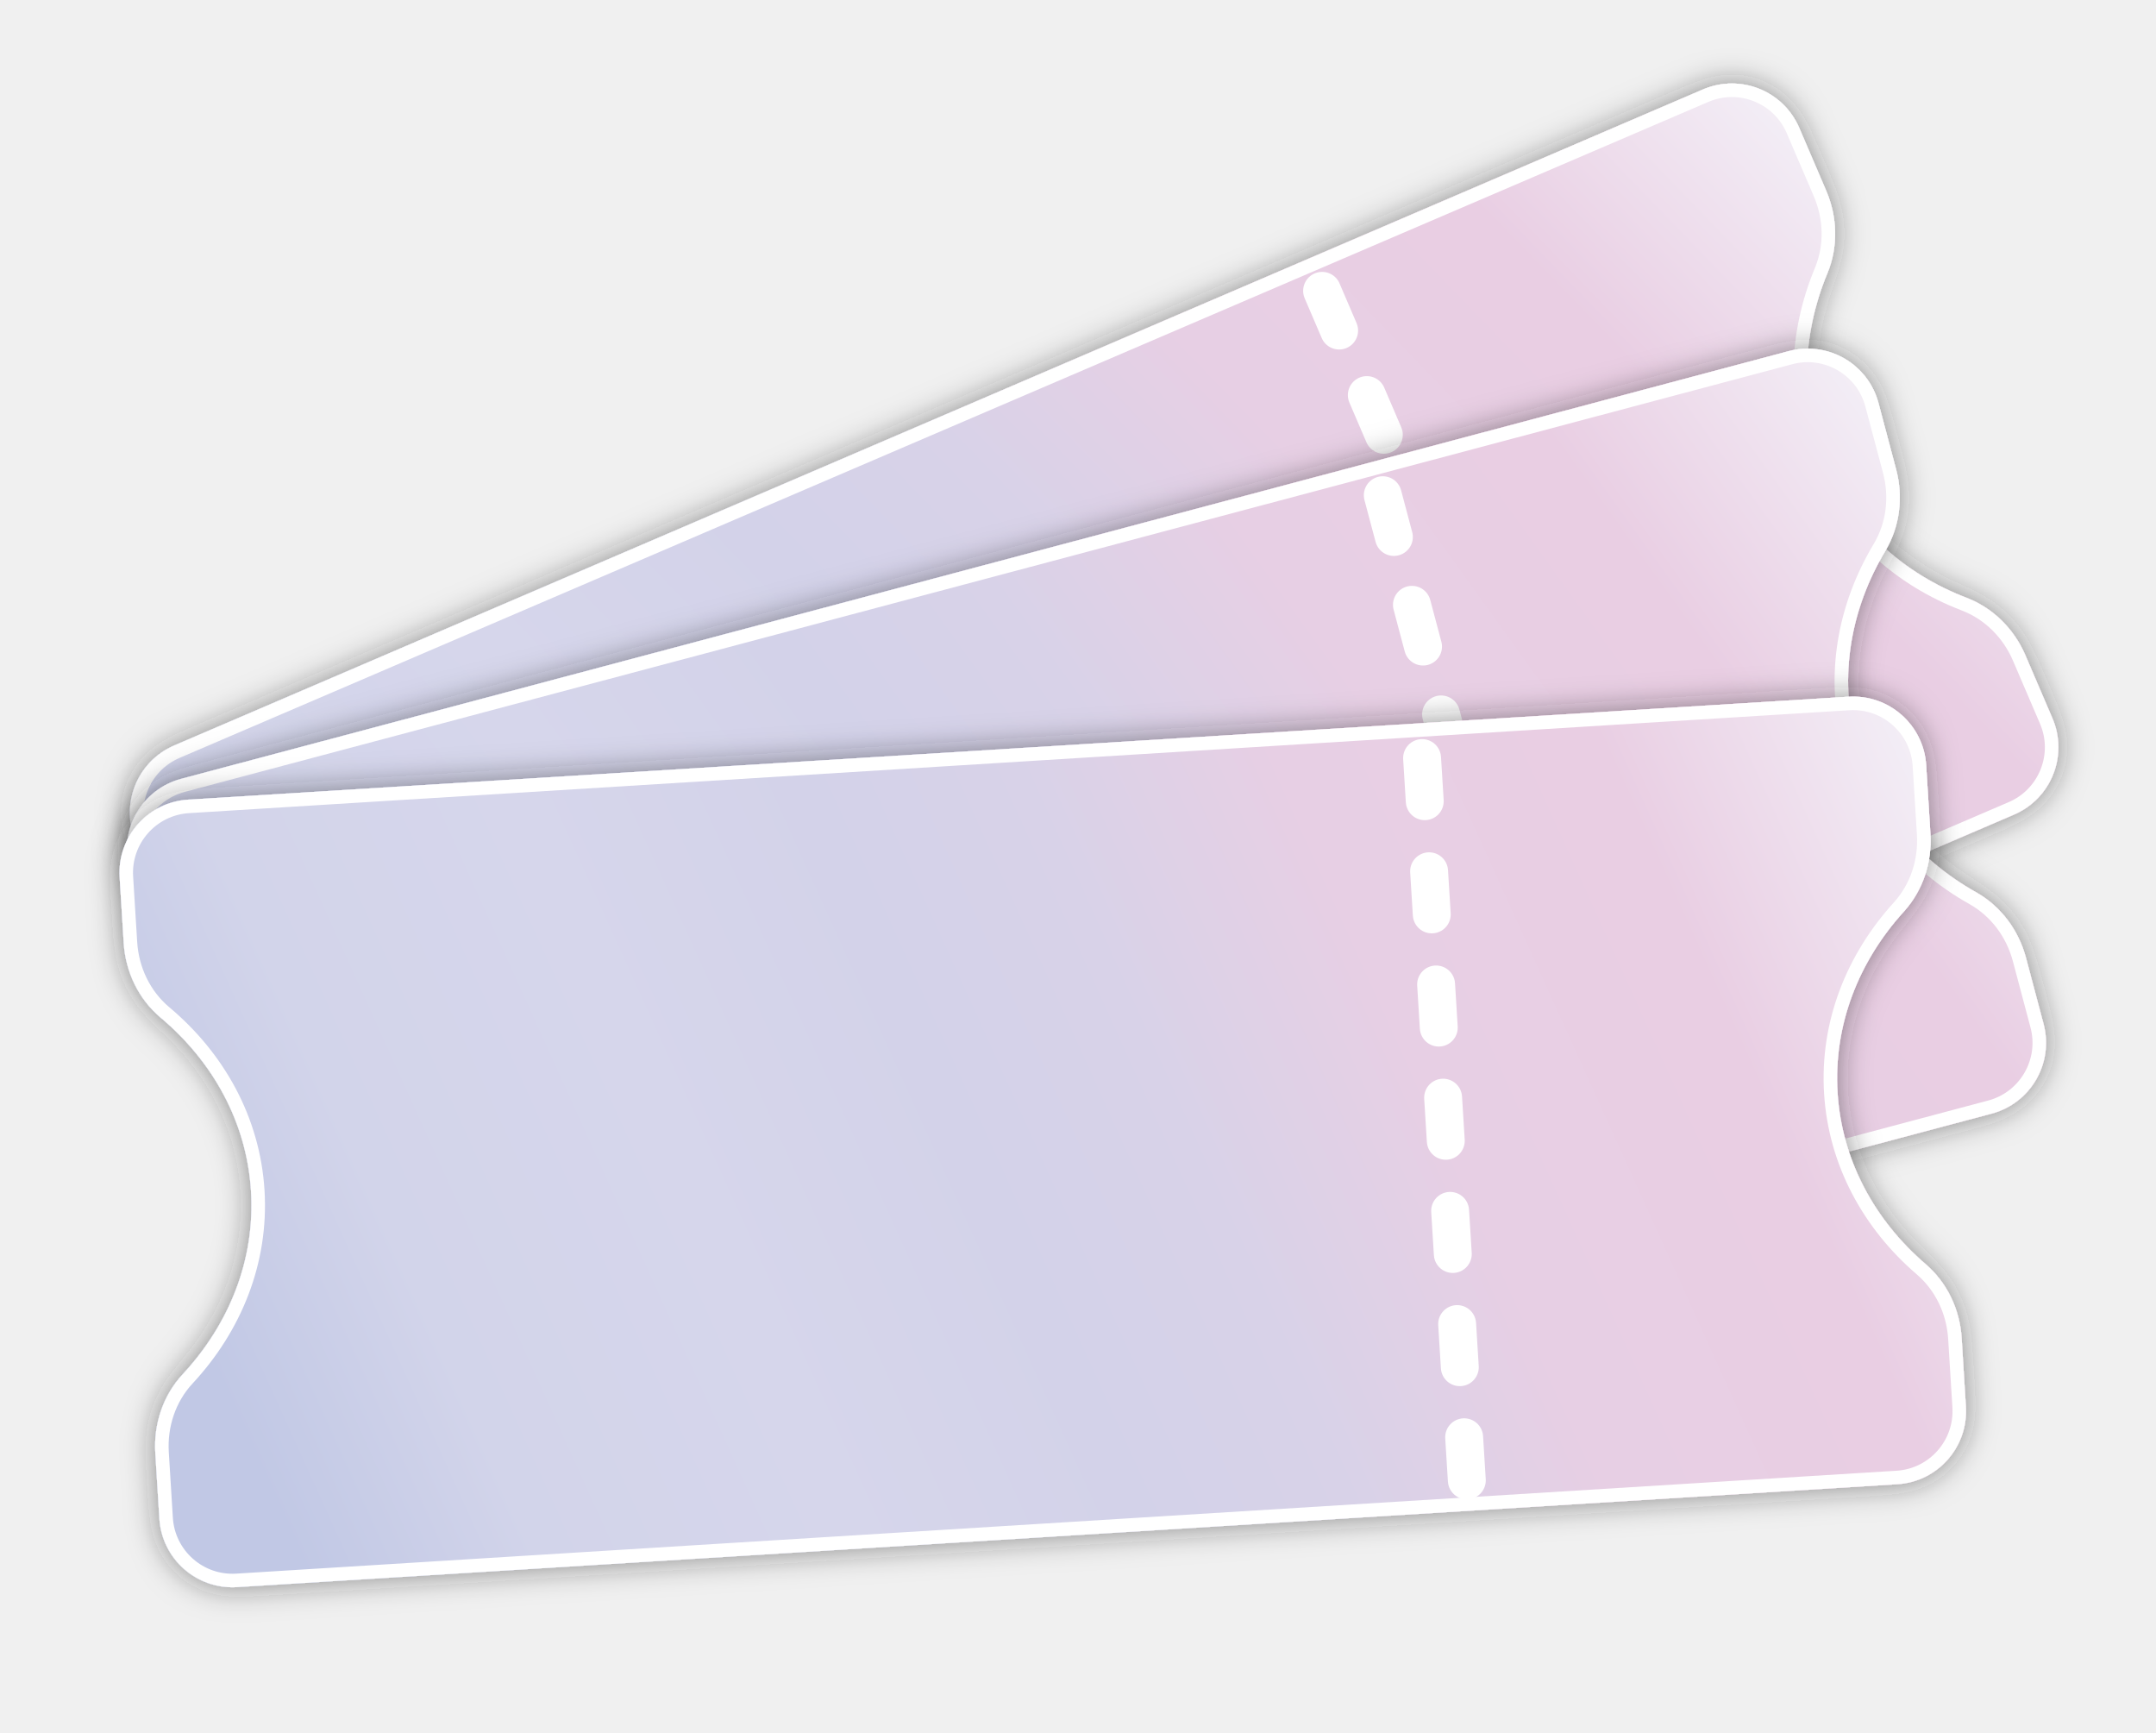
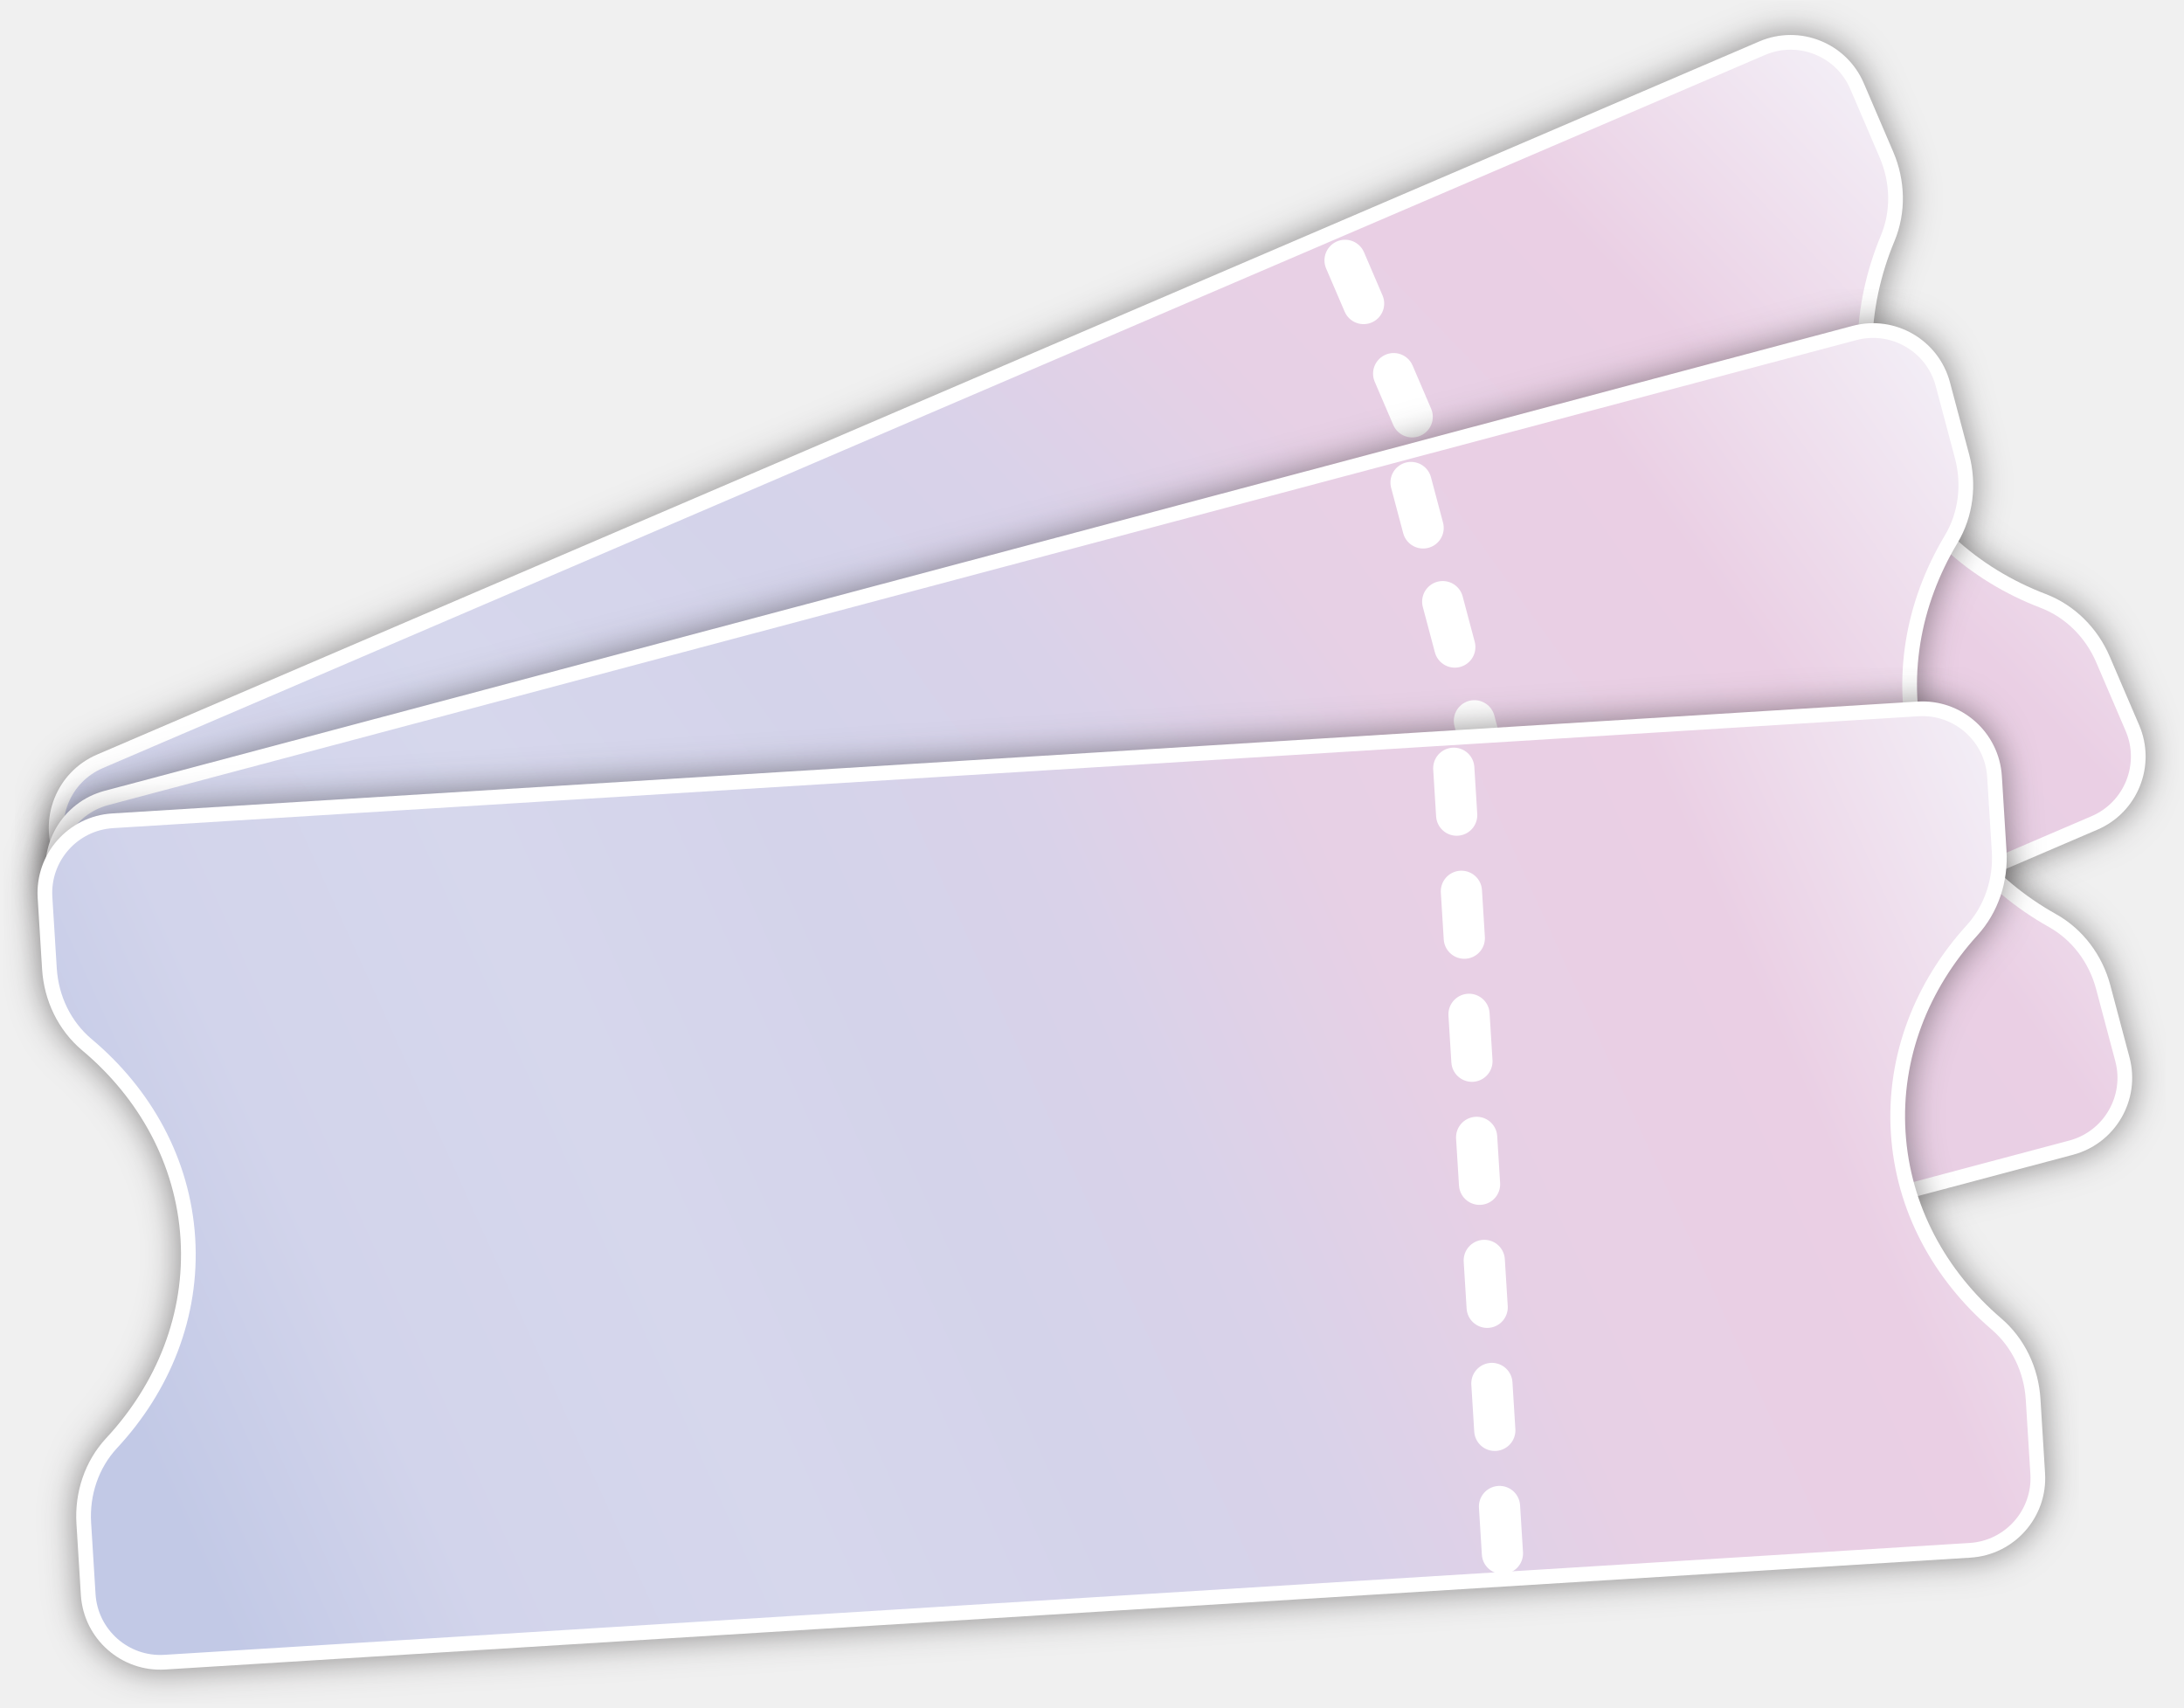
- <svg xmlns="http://www.w3.org/2000/svg" xmlns:xlink="http://www.w3.org/1999/xlink" id="Layer_1" viewBox="0 0 398.203 319.911">
-   <defs>
-     <style>.cls-1,.cls-2,.cls-3{fill:none;}.cls-4{filter:url(#drop-shadow-1);}.cls-5{filter:url(#drop-shadow-3);}.cls-6{filter:url(#drop-shadow-2);}.cls-7{clip-path:url(#clippath-1);}.cls-8{clip-path:url(#clippath-2);}.cls-9{fill:url(#linear-gradient);}.cls-9,.cls-2,.cls-10,.cls-11,.cls-3{stroke:#fff;stroke-miterlimit:10;}.cls-9,.cls-10,.cls-11{stroke-width:5px;}.cls-2,.cls-3{stroke-linecap:round;stroke-width:7px;}.cls-10{fill:url(#linear-gradient-3);}.cls-11{fill:url(#linear-gradient-2);}.cls-12{clip-path:url(#clippath);}.cls-3{stroke-dasharray:7.978 12.964;}</style>
-     <filter id="drop-shadow-1" x="15.404" y="6.857" width="373.44" height="274.56" filterUnits="userSpaceOnUse">
-       <feOffset dx="0" dy="0" />
-       <feGaussianBlur result="blur" stdDeviation="2.835" />
-       <feFlood flood-color="#231f20" flood-opacity=".5" />
-       <feComposite in2="blur" operator="in" />
-       <feComposite in="SourceGraphic" />
-     </filter>
-     <clipPath id="clippath">
-       <path class="cls-1" d="M337.248,86.045c-4.947-11.533-4.491-24.174.261-35.594,2.022-4.859,1.868-10.353-.207-15.19l-4.995-11.644c-2.945-6.866-10.899-10.044-17.765-7.099L32.178,137.65c-6.866,2.945-10.044,10.899-7.099,17.765l4.785,11.154c2.104,4.906,6.06,8.843,11.065,10.697,11.789,4.369,21.479,12.821,26.501,24.528s4.469,24.554-.49,36.107c-2.105,4.905-1.978,10.485.126,15.39l4.785,11.154c2.945,6.866,10.899,10.044,17.765,7.099l282.364-121.132c6.866-2.945,10.044-10.899,7.099-17.765l-4.995-11.644c-2.075-4.837-5.95-8.735-10.865-10.618-11.55-4.426-21.025-12.807-25.972-24.34Z" />
-     </clipPath>
-     <linearGradient id="linear-gradient" x1="-1126.921" y1="246.233" x2="-814.453" y2="127.389" gradientTransform="translate(1027.802 -417.406) rotate(-23.219)" gradientUnits="userSpaceOnUse">
-       <stop offset="0" stop-color="#c1c8e5" />
-       <stop offset=".121" stop-color="#d2d4ea" />
-       <stop offset=".282" stop-color="#d6d6eb" />
-       <stop offset=".432" stop-color="#d3d2e9" />
-       <stop offset=".543" stop-color="#d8d2e8" />
-       <stop offset=".675" stop-color="#e7cfe4" />
-       <stop offset=".842" stop-color="#e9cee3" />
-       <stop offset="1" stop-color="#f3eef6" />
-     </linearGradient>
-     <filter id="drop-shadow-2" x="14.684" y="51.308" width="371.76" height="242.348" filterUnits="userSpaceOnUse">
-       <feOffset dx="0" dy="0" />
-       <feGaussianBlur result="blur-2" stdDeviation="2.835" />
-       <feFlood flood-color="#231f20" flood-opacity=".5" />
-       <feComposite in2="blur-2" operator="in" />
-       <feComposite in="SourceGraphic" />
-     </filter>
-     <clipPath id="clippath-1">
-       <path class="cls-1" d="M342.794,136.914c-3.226-12.128-.944-24.57,5.412-35.181,2.704-4.515,3.348-9.974,1.995-15.06l-3.257-12.244c-1.92-7.22-9.33-11.516-16.55-9.596L33.467,143.808c-7.22,1.92-11.516,9.33-9.596,16.55l3.12,11.729c1.372,5.159,4.716,9.627,9.4,12.187,11.032,6.029,19.397,15.795,22.671,28.106,3.274,12.311.867,24.942-5.712,35.655-2.793,4.549-3.475,10.088-2.103,15.246l3.12,11.729c1.92,7.22,9.33,11.516,16.55,9.596l296.927-78.976c7.22-1.92,11.516-9.33,9.596-16.55l-3.257-12.244c-1.353-5.086-4.623-9.504-9.213-12.079-10.788-6.051-18.949-15.716-22.175-27.843Z" />
-     </clipPath>
-     <linearGradient id="linear-gradient-2" x1="-794.811" y1="292.968" x2="-482.343" y2="174.124" gradientTransform="translate(765.997 -221.054) rotate(-14.895)" xlink:href="#linear-gradient" />
-     <filter id="drop-shadow-3" x="13.484" y="98.644" width="358.32" height="203.173" filterUnits="userSpaceOnUse">
-       <feOffset dx="0" dy="0" />
-       <feGaussianBlur result="blur-3" stdDeviation="2.835" />
-       <feFlood flood-color="#231f20" flood-opacity=".5" />
-       <feComposite in2="blur-3" operator="in" />
-       <feComposite in="SourceGraphic" />
-     </filter>
-     <clipPath id="clippath-2">
-       <path class="cls-1" d="M339.394,201.76c-.776-12.525,3.909-24.275,12.229-33.428,3.54-3.895,5.245-9.12,4.919-14.373l-.784-12.646c-.462-7.457-6.882-13.127-14.338-12.665l-306.662,19.002c-7.457.462-13.127,6.882-12.665,14.338l.751,12.114c.33,5.328,2.729,10.366,6.818,13.798,9.63,8.082,15.909,19.303,16.697,32.018.788,12.714-4.058,24.625-12.617,33.834-3.634,3.91-5.392,9.207-5.062,14.534l.751,12.114c.462,7.457,6.882,13.127,14.338,12.665l306.662-19.002c7.457-.462,13.127-6.882,12.665-14.338l-.784-12.646c-.326-5.253-2.662-10.228-6.656-13.656-9.386-8.056-15.486-19.138-16.262-31.663Z" />
-     </clipPath>
-     <linearGradient id="linear-gradient-3" x1="-340.525" y1="273.13" x2="-28.058" y2="154.286" gradientTransform="translate(372.575 -18.034) rotate(-3.546)" xlink:href="#linear-gradient" />
-   </defs>
-   <g class="cls-4">
-     <g class="cls-12">
-       <path class="cls-9" d="M337.248,86.045c-4.947-11.533-4.491-24.174.261-35.594,2.022-4.859,1.868-10.353-.207-15.19l-4.995-11.644c-2.945-6.866-10.899-10.044-17.765-7.099L32.178,137.65c-6.866,2.945-10.044,10.899-7.099,17.765l4.785,11.154c2.104,4.906,6.06,8.843,11.065,10.697,11.789,4.369,21.479,12.821,26.501,24.528s4.469,24.554-.49,36.107c-2.105,4.905-1.978,10.485.126,15.39l4.785,11.154c2.945,6.866,10.899,10.044,17.765,7.099l282.364-121.132c6.866-2.945,10.044-10.899,7.099-17.765l-4.995-11.644c-2.075-4.837-5.95-8.735-10.865-10.618-11.55-4.426-21.025-12.807-25.972-24.34Z" />
-       <line class="cls-2" x1="229.241" y1="18.868" x2="230.818" y2="22.544" />
-       <line class="cls-3" x1="235.929" y1="34.458" x2="299.421" y2="182.461" />
-       <line class="cls-2" x1="301.976" y1="188.418" x2="303.553" y2="192.094" />
+ <svg xmlns="http://www.w3.org/2000/svg" width="371" height="290" viewBox="0 0 371 290" fill="none">
+   <g filter="url(#filter0_d_3129_3760)">
+     <mask id="mask0_3129_3760" style="mask-type:luminance" maskUnits="userSpaceOnUse" x="8" y="5" width="357" height="259">
+       <path d="M321.552 76.566C316.605 65.033 317.061 52.392 321.813 40.972C323.835 36.113 323.681 30.619 321.606 25.782L316.611 14.138C313.666 7.272 305.712 4.094 298.846 7.039L16.482 128.171C9.616 131.116 6.438 139.07 9.383 145.936L14.168 157.09C16.272 161.996 20.228 165.933 25.233 167.787C37.022 172.156 46.712 180.608 51.734 192.315C56.756 204.022 56.203 216.869 51.244 228.422C49.139 233.327 49.266 238.907 51.37 243.812L56.155 254.966C59.1 261.832 67.054 265.01 73.92 262.065L356.284 140.933C363.15 137.988 366.328 130.034 363.383 123.168L358.388 111.524C356.313 106.687 352.438 102.789 347.523 100.906C335.973 96.48 326.498 88.099 321.551 76.566H321.552Z" fill="white" />
+     </mask>
+     <g mask="url(#mask0_3129_3760)">
+       <path d="M321.552 76.566C316.605 65.033 317.061 52.392 321.813 40.972C323.835 36.113 323.681 30.619 321.606 25.782L316.611 14.138C313.666 7.272 305.712 4.094 298.846 7.039L16.482 128.171C9.616 131.116 6.438 139.07 9.383 145.936L14.168 157.09C16.272 161.996 20.228 165.933 25.233 167.787C37.022 172.156 46.712 180.608 51.734 192.315C56.756 204.022 56.203 216.869 51.244 228.422C49.139 233.327 49.266 238.907 51.37 243.812L56.155 254.966C59.1 261.832 67.054 265.01 73.92 262.065L356.284 140.933C363.15 137.988 366.328 130.034 363.383 123.168L358.388 111.524C356.313 106.687 352.438 102.789 347.523 100.906C335.973 96.48 326.498 88.099 321.551 76.566H321.552Z" fill="url(#paint0_linear_3129_3760)" stroke="white" stroke-width="5" stroke-miterlimit="10" />
+       <path d="M213.545 9.39L215.122 13.067" stroke="white" stroke-width="7" stroke-miterlimit="10" stroke-linecap="round" />
+       <path d="M220.233 24.98L283.725 172.982" stroke="white" stroke-width="7" stroke-miterlimit="10" stroke-linecap="round" stroke-dasharray="7.98 12.96" />
+       <path d="M286.28 178.939L287.857 182.615" stroke="white" stroke-width="7" stroke-miterlimit="10" stroke-linecap="round" />
    </g>
  </g>
-   <g class="cls-6">
-     <g class="cls-7">
-       <path class="cls-11" d="M342.794,136.914c-3.226-12.128-.944-24.57,5.412-35.181,2.704-4.515,3.348-9.974,1.995-15.06l-3.257-12.244c-1.92-7.22-9.33-11.516-16.55-9.596L33.467,143.808c-7.22,1.92-11.516,9.33-9.596,16.55l3.12,11.729c1.372,5.159,4.716,9.627,9.4,12.187,11.032,6.029,19.397,15.795,22.671,28.106,3.274,12.311.867,24.942-5.712,35.655-2.793,4.549-3.475,10.088-2.103,15.246l3.12,11.729c1.92,7.22,9.33,11.516,16.55,9.596l296.927-78.976c7.22-1.92,11.516-9.33,9.596-16.55l-3.257-12.244c-1.353-5.086-4.623-9.504-9.213-12.079-10.788-6.051-18.949-15.716-22.175-27.843Z" />
-       <line class="cls-2" x1="245.65" y1="54.808" x2="246.678" y2="58.674" />
-       <line class="cls-3" x1="250.011" y1="71.202" x2="291.406" y2="226.838" />
-       <line class="cls-2" x1="293.073" y1="233.102" x2="294.101" y2="236.967" />
+   <g filter="url(#filter1_d_3129_3760)">
+     <mask id="mask1_3129_3760" style="mask-type:luminance" maskUnits="userSpaceOnUse" x="7" y="54" width="356" height="222">
+       <path d="M327.098 127.435C323.872 115.307 326.154 102.865 332.51 92.254C335.214 87.739 335.858 82.28 334.505 77.194L331.247 64.95C329.327 57.73 321.918 53.434 314.698 55.354L17.77 134.33C10.55 136.25 6.255 143.66 8.175 150.88L11.294 162.609C12.666 167.768 16.011 172.236 20.695 174.796C31.727 180.825 40.092 190.591 43.365 202.902C46.639 215.213 44.233 227.844 37.654 238.557C34.861 243.106 34.178 248.645 35.55 253.803L38.67 265.532C40.59 272.752 48.001 277.048 55.221 275.128L352.148 196.152C359.368 194.232 363.663 186.822 361.743 179.602L358.487 167.358C357.134 162.272 353.863 157.854 349.273 155.279C338.485 149.228 330.325 139.563 327.099 127.436L327.098 127.435Z" fill="white" />
+     </mask>
+     <g mask="url(#mask1_3129_3760)">
+       <path d="M327.098 127.435C323.872 115.307 326.154 102.865 332.51 92.254C335.214 87.739 335.858 82.28 334.505 77.194L331.247 64.95C329.327 57.73 321.918 53.434 314.698 55.354L17.77 134.33C10.55 136.25 6.255 143.66 8.175 150.88L11.294 162.609C12.666 167.768 16.011 172.236 20.695 174.796C31.727 180.825 40.092 190.591 43.365 202.902C46.639 215.213 44.233 227.844 37.654 238.557C34.861 243.106 34.178 248.645 35.55 253.803L38.67 265.532C40.59 272.752 48.001 277.048 55.221 275.128L352.148 196.152C359.368 194.232 363.663 186.822 361.743 179.602L358.487 167.358C357.134 162.272 353.863 157.854 349.273 155.279C338.485 149.228 330.325 139.563 327.099 127.436L327.098 127.435Z" fill="url(#paint1_linear_3129_3760)" stroke="white" stroke-width="5" stroke-miterlimit="10" />
+       <path d="M234.314 61.723L275.71 217.359" stroke="white" stroke-width="7" stroke-miterlimit="10" stroke-linecap="round" stroke-dasharray="7.98 12.96" />
+       <path d="M277.377 223.623L278.405 227.488" stroke="white" stroke-width="7" stroke-miterlimit="10" stroke-linecap="round" />
    </g>
  </g>
-   <g class="cls-5">
-     <g class="cls-8">
-       <path class="cls-10" d="M339.394,201.76c-.776-12.525,3.909-24.275,12.229-33.428,3.54-3.895,5.245-9.12,4.919-14.373l-.784-12.646c-.462-7.457-6.882-13.127-14.338-12.665l-306.662,19.002c-7.457.462-13.127,6.882-12.665,14.338l.751,12.114c.33,5.328,2.729,10.366,6.818,13.798,9.63,8.082,15.909,19.303,16.697,32.018.788,12.714-4.058,24.625-12.617,33.834-3.634,3.91-5.392,9.207-5.062,14.534l.751,12.114c.462,7.457,6.882,13.127,14.338,12.665l306.662-19.002c7.457-.462,13.127-6.882,12.665-14.338l-.784-12.646c-.326-5.253-2.662-10.228-6.656-13.656-9.386-8.056-15.486-19.138-16.262-31.663Z" />
-       <line class="cls-2" x1="260.307" y1="102.144" x2="260.554" y2="106.136" />
-       <line class="cls-3" x1="261.356" y1="119.075" x2="271.316" y2="279.814" />
-       <line class="cls-2" x1="271.717" y1="286.283" x2="271.964" y2="290.275" />
+   <g filter="url(#filter2_d_3129_3760)">
+     <mask id="mask2_3129_3760" style="mask-type:luminance" maskUnits="userSpaceOnUse" x="6" y="119" width="342" height="165">
+       <path d="M323.698 192.281C322.922 179.756 327.607 168.006 335.927 158.853C339.467 154.958 341.172 149.733 340.846 144.48L340.062 131.834C339.6 124.377 333.18 118.707 325.724 119.169L19.062 138.171C11.605 138.633 5.935 145.053 6.397 152.509L7.148 164.623C7.478 169.951 9.877 174.989 13.966 178.421C23.596 186.503 29.875 197.724 30.663 210.439C31.451 223.153 26.605 235.064 18.046 244.273C14.412 248.183 12.654 253.48 12.984 258.807L13.735 270.921C14.197 278.378 20.617 284.048 28.073 283.586L334.735 264.584C342.192 264.122 347.862 257.702 347.4 250.246L346.616 237.6C346.29 232.347 343.954 227.372 339.96 223.944C330.574 215.888 324.474 204.806 323.698 192.281Z" fill="white" />
+     </mask>
+     <g mask="url(#mask2_3129_3760)">
+       <path d="M323.698 192.281C322.922 179.756 327.607 168.006 335.927 158.853C339.467 154.958 341.172 149.733 340.846 144.48L340.062 131.834C339.6 124.377 333.18 118.707 325.724 119.169L19.062 138.171C11.605 138.633 5.935 145.053 6.397 152.509L7.148 164.623C7.478 169.951 9.877 174.989 13.966 178.421C23.596 186.503 29.875 197.724 30.663 210.439C31.451 223.153 26.605 235.064 18.046 244.273C14.412 248.183 12.654 253.48 12.984 258.807L13.735 270.921C14.197 278.378 20.617 284.048 28.073 283.586L334.735 264.584C342.192 264.122 347.862 257.702 347.4 250.246L346.616 237.6C346.29 232.347 343.954 227.372 339.96 223.944C330.574 215.888 324.474 204.806 323.698 192.281Z" fill="url(#paint2_linear_3129_3760)" stroke="white" stroke-width="5" stroke-miterlimit="10" />
+       <path d="M245.66 109.596L255.62 270.335" stroke="white" stroke-width="7" stroke-miterlimit="10" stroke-linecap="round" stroke-dasharray="7.98 12.96" />
+       <path d="M256.021 276.804L256.268 280.796" stroke="white" stroke-width="7" stroke-miterlimit="10" stroke-linecap="round" />
    </g>
  </g>
+   <defs>
+     <filter id="filter0_d_3129_3760" x="2.614" y="0.27" width="367.538" height="268.564" filterUnits="userSpaceOnUse" color-interpolation-filters="sRGB">
+       <feFlood flood-opacity="0" result="BackgroundImageFix" />
+       <feColorMatrix in="SourceAlpha" type="matrix" values="0 0 0 0 0 0 0 0 0 0 0 0 0 0 0 0 0 0 127 0" result="hardAlpha" />
+       <feOffset />
+       <feGaussianBlur stdDeviation="2.835" />
+       <feColorMatrix type="matrix" values="0 0 0 0 0.137 0 0 0 0 0.122 0 0 0 0 0.125 0 0 0 0.5 0" />
+       <feBlend mode="normal" in2="BackgroundImageFix" result="effect1_dropShadow_3129_3760" />
+       <feBlend mode="normal" in="SourceGraphic" in2="effect1_dropShadow_3129_3760" result="shape" />
+     </filter>
+     <filter id="filter1_d_3129_3760" x="2.047" y="49.227" width="365.824" height="232.029" filterUnits="userSpaceOnUse" color-interpolation-filters="sRGB">
+       <feFlood flood-opacity="0" result="BackgroundImageFix" />
+       <feColorMatrix in="SourceAlpha" type="matrix" values="0 0 0 0 0 0 0 0 0 0 0 0 0 0 0 0 0 0 127 0" result="hardAlpha" />
+       <feOffset />
+       <feGaussianBlur stdDeviation="2.835" />
+       <feColorMatrix type="matrix" values="0 0 0 0 0.137 0 0 0 0 0.122 0 0 0 0 0.125 0 0 0 0.5 0" />
+       <feBlend mode="normal" in2="BackgroundImageFix" result="effect1_dropShadow_3129_3760" />
+       <feBlend mode="normal" in="SourceGraphic" in2="effect1_dropShadow_3129_3760" result="shape" />
+     </filter>
+     <filter id="filter2_d_3129_3760" x="0.701" y="113.473" width="352.396" height="175.81" filterUnits="userSpaceOnUse" color-interpolation-filters="sRGB">
+       <feFlood flood-opacity="0" result="BackgroundImageFix" />
+       <feColorMatrix in="SourceAlpha" type="matrix" values="0 0 0 0 0 0 0 0 0 0 0 0 0 0 0 0 0 0 127 0" result="hardAlpha" />
+       <feOffset />
+       <feGaussianBlur stdDeviation="2.835" />
+       <feColorMatrix type="matrix" values="0 0 0 0 0.137 0 0 0 0 0.122 0 0 0 0 0.125 0 0 0 0.5 0" />
+       <feBlend mode="normal" in2="BackgroundImageFix" result="effect1_dropShadow_3129_3760" />
+       <feBlend mode="normal" in="SourceGraphic" in2="effect1_dropShadow_3129_3760" result="shape" />
+     </filter>
+     <linearGradient id="paint0_linear_3129_3760" x1="73.537" y1="243.689" x2="313.843" y2="11.282" gradientUnits="userSpaceOnUse">
+       <stop stop-color="#C2C9E6" />
+       <stop offset="0.121" stop-color="#D2D4EB" />
+       <stop offset="0.282" stop-color="#D6D7EC" />
+       <stop offset="0.432" stop-color="#D4D3EA" />
+       <stop offset="0.543" stop-color="#D9D2E9" />
+       <stop offset="0.675" stop-color="#E7D0E5" />
+       <stop offset="0.842" stop-color="#EACFE4" />
+       <stop offset="1" stop-color="#F3EEF6" />
+     </linearGradient>
+     <linearGradient id="paint1_linear_3129_3760" x1="57.504" y1="256.893" x2="328.923" y2="61.723" gradientUnits="userSpaceOnUse">
+       <stop stop-color="#C2C9E6" />
+       <stop offset="0.121" stop-color="#D2D4EB" />
+       <stop offset="0.282" stop-color="#D6D7EC" />
+       <stop offset="0.432" stop-color="#D4D3EA" />
+       <stop offset="0.543" stop-color="#D9D2E9" />
+       <stop offset="0.675" stop-color="#E7D0E5" />
+       <stop offset="0.842" stop-color="#EACFE4" />
+       <stop offset="1" stop-color="#F3EEF6" />
+     </linearGradient>
+     <linearGradient id="paint2_linear_3129_3760" x1="33.9" y1="266.155" x2="338.419" y2="128.212" gradientUnits="userSpaceOnUse">
+       <stop stop-color="#C2C9E6" />
+       <stop offset="0.121" stop-color="#D2D4EB" />
+       <stop offset="0.282" stop-color="#D6D7EC" />
+       <stop offset="0.432" stop-color="#D4D3EA" />
+       <stop offset="0.543" stop-color="#D9D2E9" />
+       <stop offset="0.675" stop-color="#E7D0E5" />
+       <stop offset="0.842" stop-color="#EACFE4" />
+       <stop offset="1" stop-color="#F3EEF6" />
+     </linearGradient>
+   </defs>
</svg>
